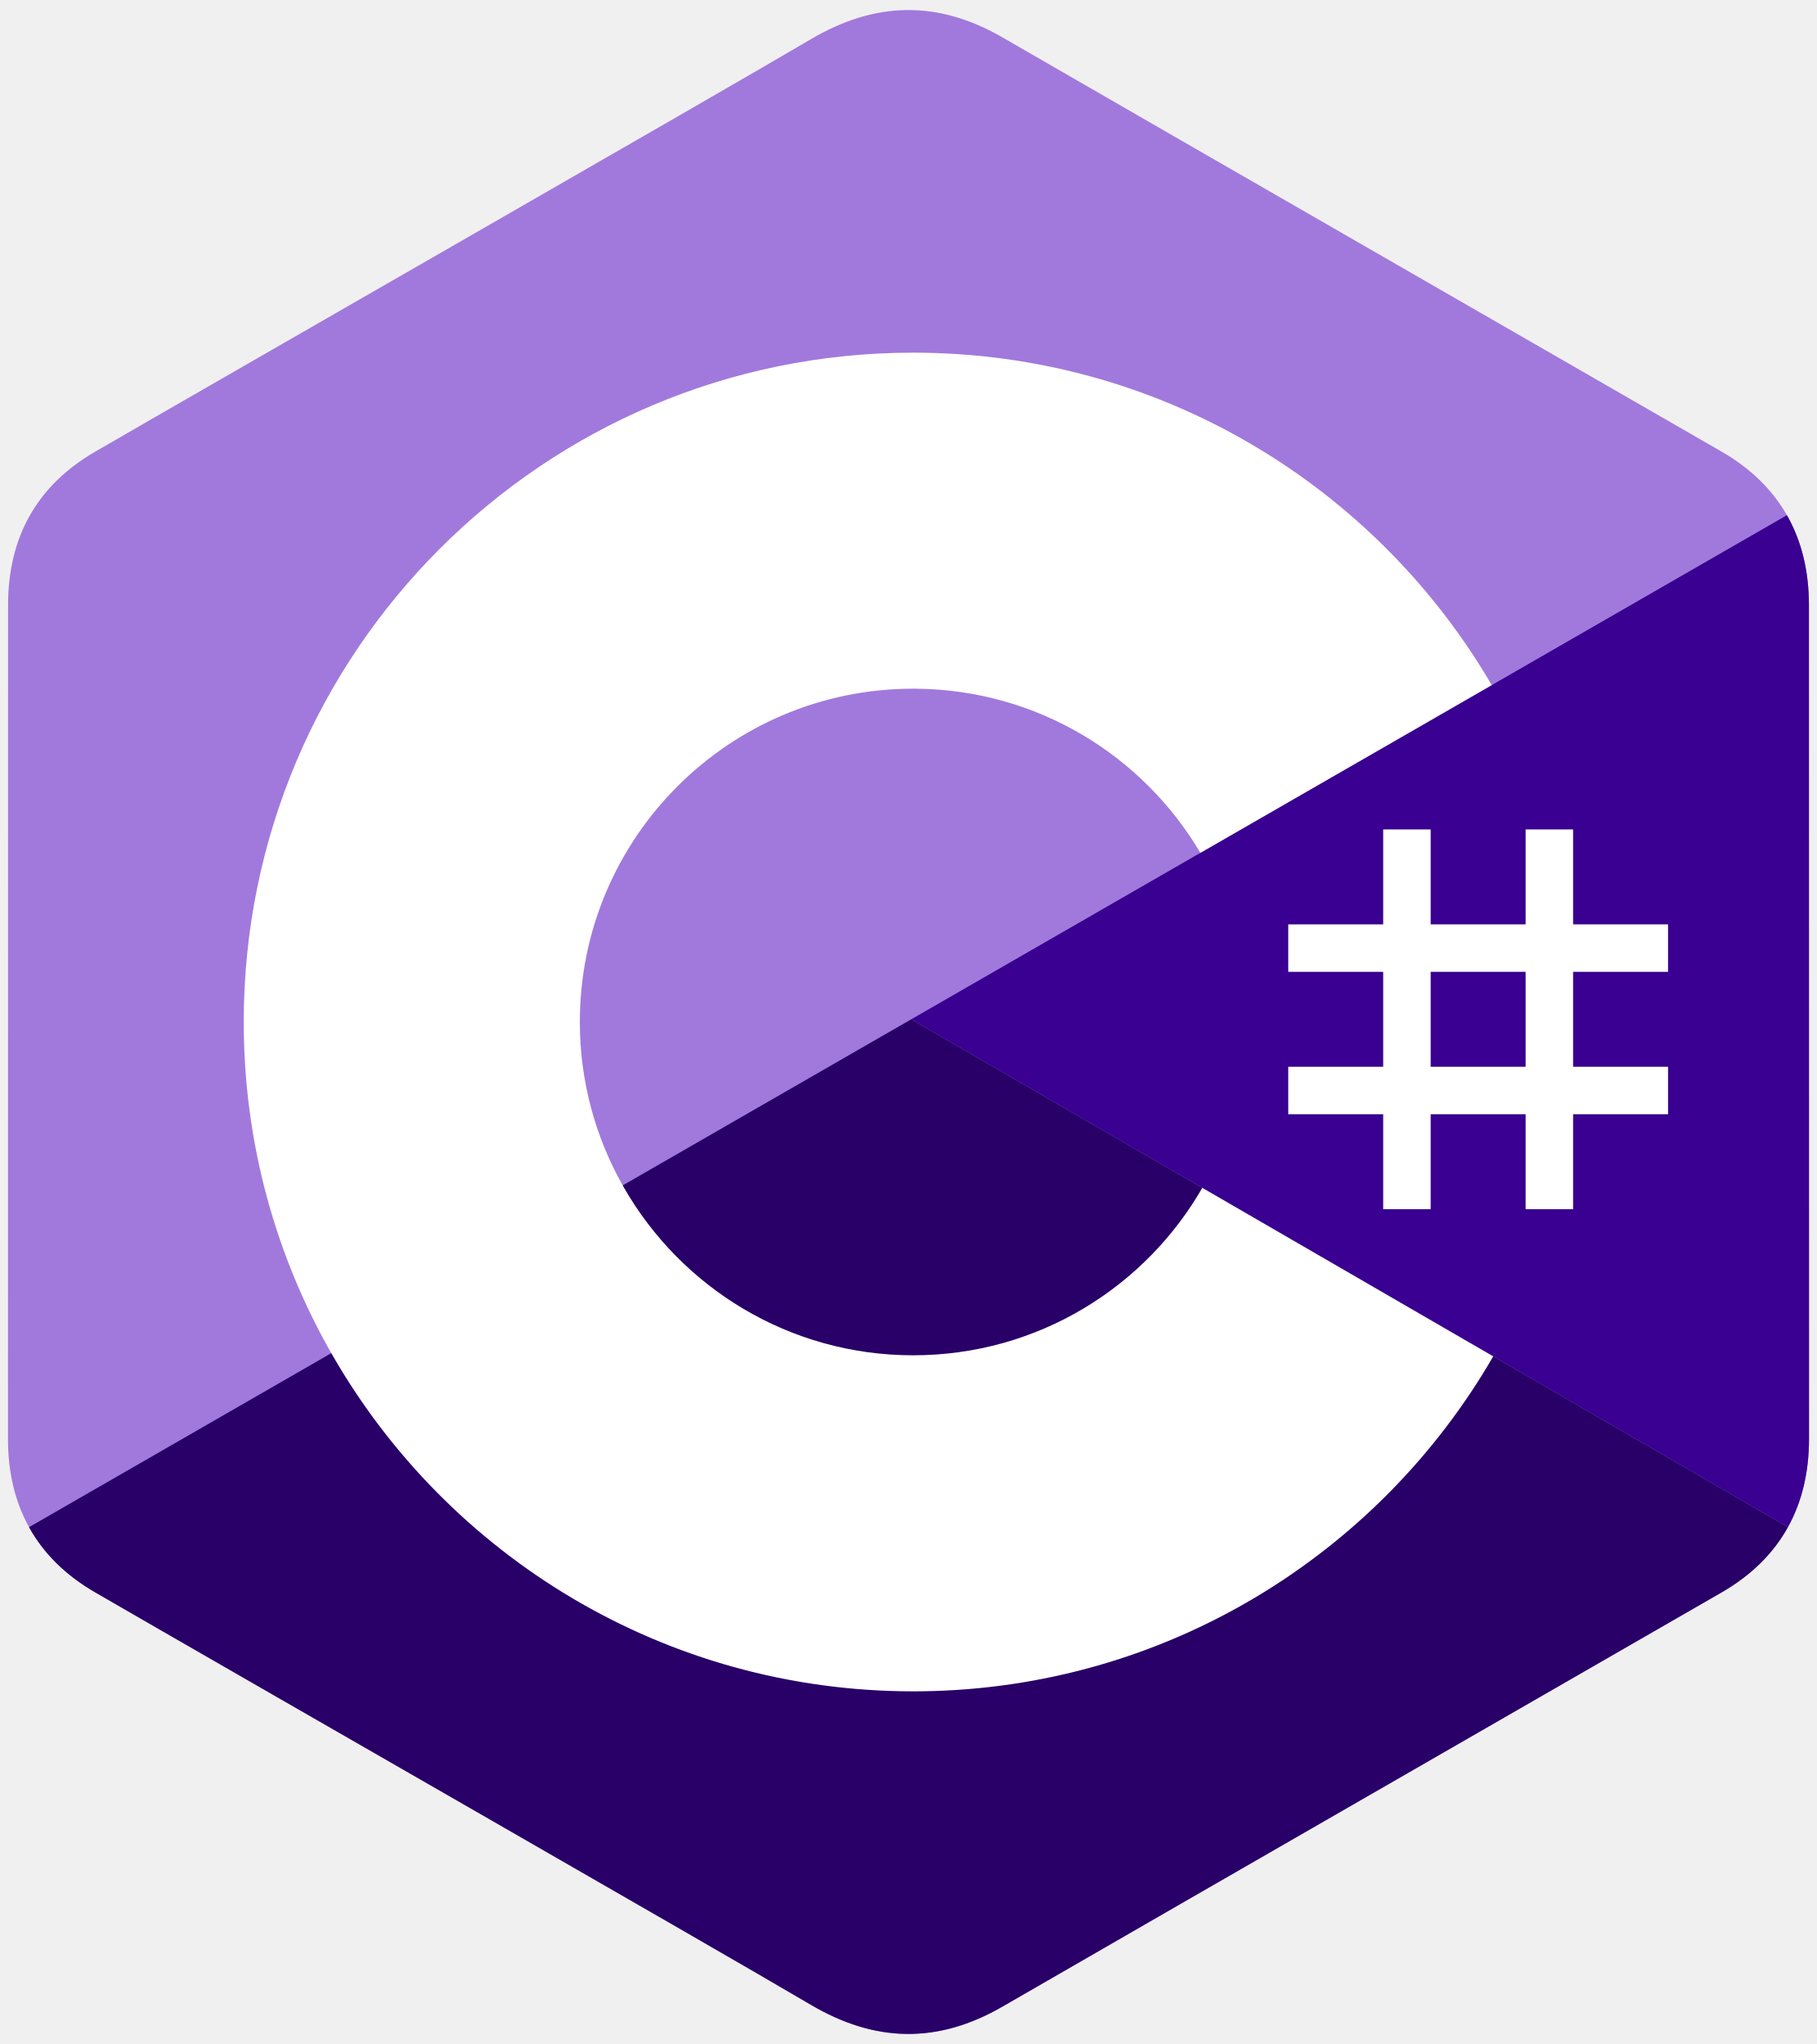
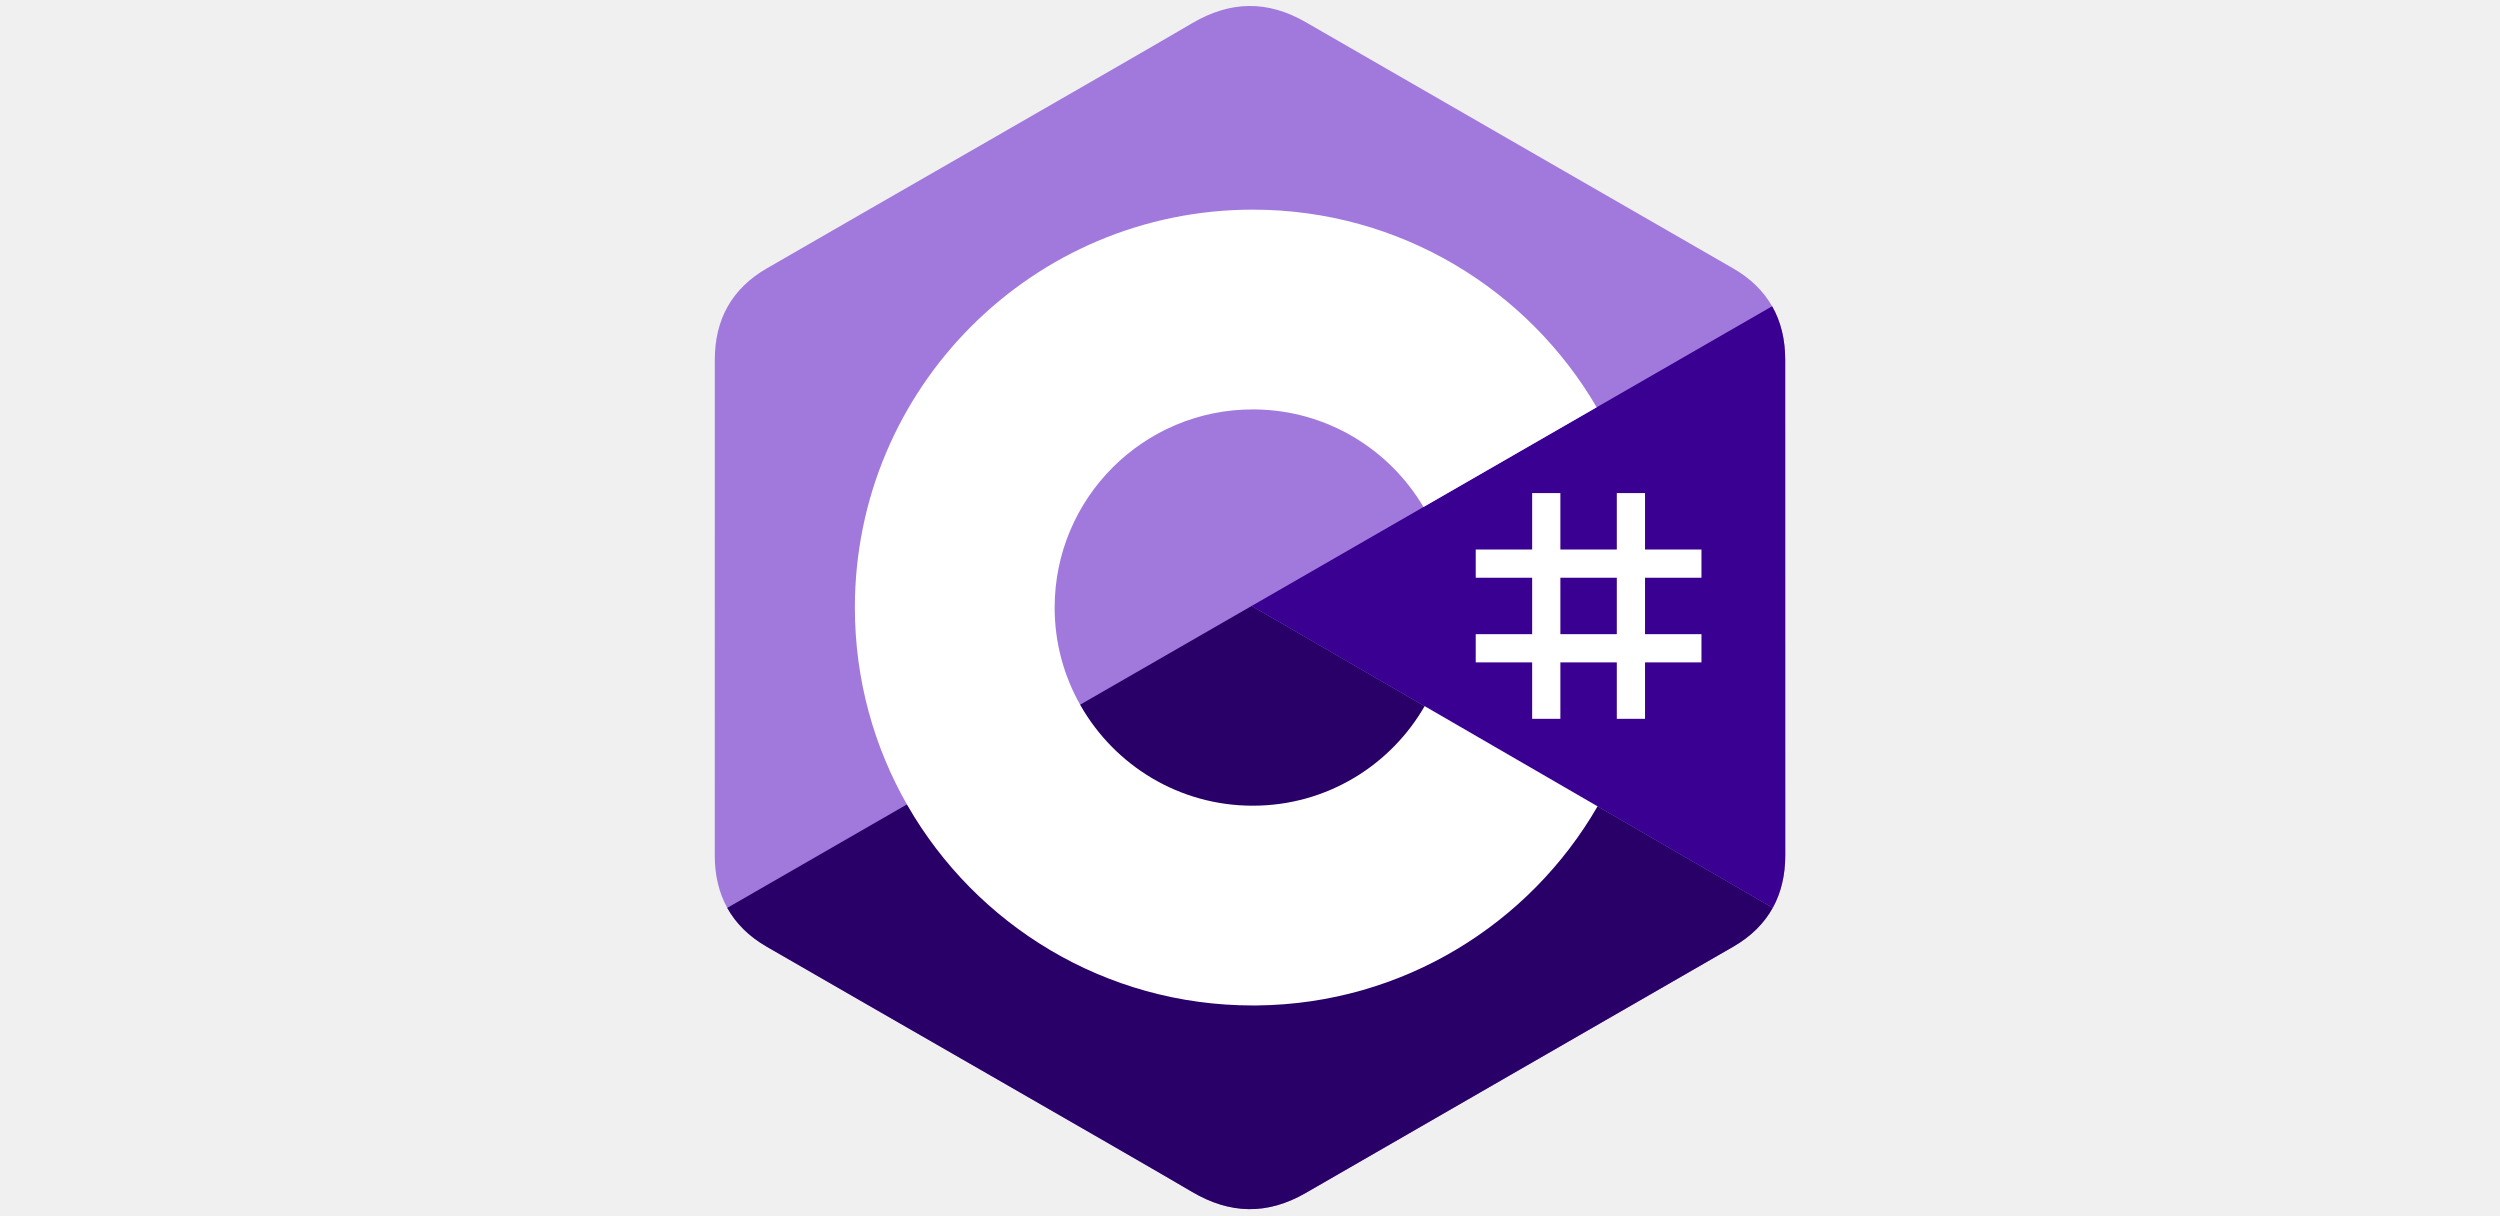
- <svg xmlns="http://www.w3.org/2000/svg" height="2500" preserveAspectRatio="xMidYMid" viewBox="0 -1.428 255.582 290.108" width="2222">
+ <svg xmlns="http://www.w3.org/2000/svg" height="1080" preserveAspectRatio="xMidYMid" viewBox="0 -1.428 255.582 290.108" width="2222">
  <path d="m255.569 84.452c-.002-4.83-1.035-9.098-3.124-12.76-2.052-3.603-5.125-6.622-9.247-9.009-34.025-19.619-68.083-39.178-102.097-58.817-9.17-5.294-18.061-5.1-27.163.27-13.543 7.986-81.348 46.833-101.553 58.536-8.321 4.818-12.37 12.19-12.372 21.771-.013 39.455 0 78.91-.013 118.365 0 4.724.991 8.91 2.988 12.517 2.053 3.711 5.169 6.813 9.386 9.254 20.206 11.703 88.02 50.547 101.56 58.536 9.106 5.373 17.997 5.565 27.17.27 34.015-19.64 68.075-39.199 102.105-58.818 4.217-2.44 7.333-5.544 9.386-9.252 1.994-3.608 2.987-7.793 2.987-12.518 0 0 0-78.889-.013-118.345" fill="#a179dc" />
  <path d="m128.182 143.241-125.194 72.084c2.053 3.711 5.169 6.813 9.386 9.254 20.206 11.703 88.02 50.547 101.56 58.536 9.106 5.373 17.997 5.565 27.17.27 34.015-19.64 68.075-39.199 102.105-58.818 4.217-2.44 7.333-5.544 9.386-9.252z" fill="#280068" />
  <path d="m255.569 84.452c-.002-4.83-1.035-9.098-3.124-12.76l-124.263 71.55 124.413 72.073c1.994-3.608 2.985-7.793 2.987-12.518 0 0 0-78.889-.013-118.345" fill="#390091" />
  <g fill="#fff">
    <path d="m201.892 116.294v13.474h13.474v-13.474h6.737v13.474h13.474v6.737h-13.474v13.473h13.474v6.737h-13.474v13.474h-6.737v-13.474h-13.474v13.474h-6.737v-13.474h-13.473v-6.737h13.473v-13.473h-13.473v-6.737h13.473v-13.474zm13.474 20.21h-13.474v13.474h13.474z" />
    <path d="m128.457 48.626c35.144 0 65.827 19.086 82.262 47.456l-.16-.273-41.35 23.808c-8.146-13.793-23.08-23.102-40.213-23.294l-.54-.003c-26.125 0-47.305 21.18-47.305 47.305a47.08 47.08 0 0 0 6.239 23.47c8.154 14.235 23.483 23.836 41.067 23.836 17.693 0 33.109-9.723 41.221-24.11l-.197.345 41.287 23.918c-16.255 28.13-46.518 47.157-81.253 47.536l-1.058.006c-35.255 0-66.025-19.204-82.419-47.724-8.003-13.923-12.582-30.064-12.582-47.277 0-52.466 42.532-95 95-95z" />
  </g>
</svg>
